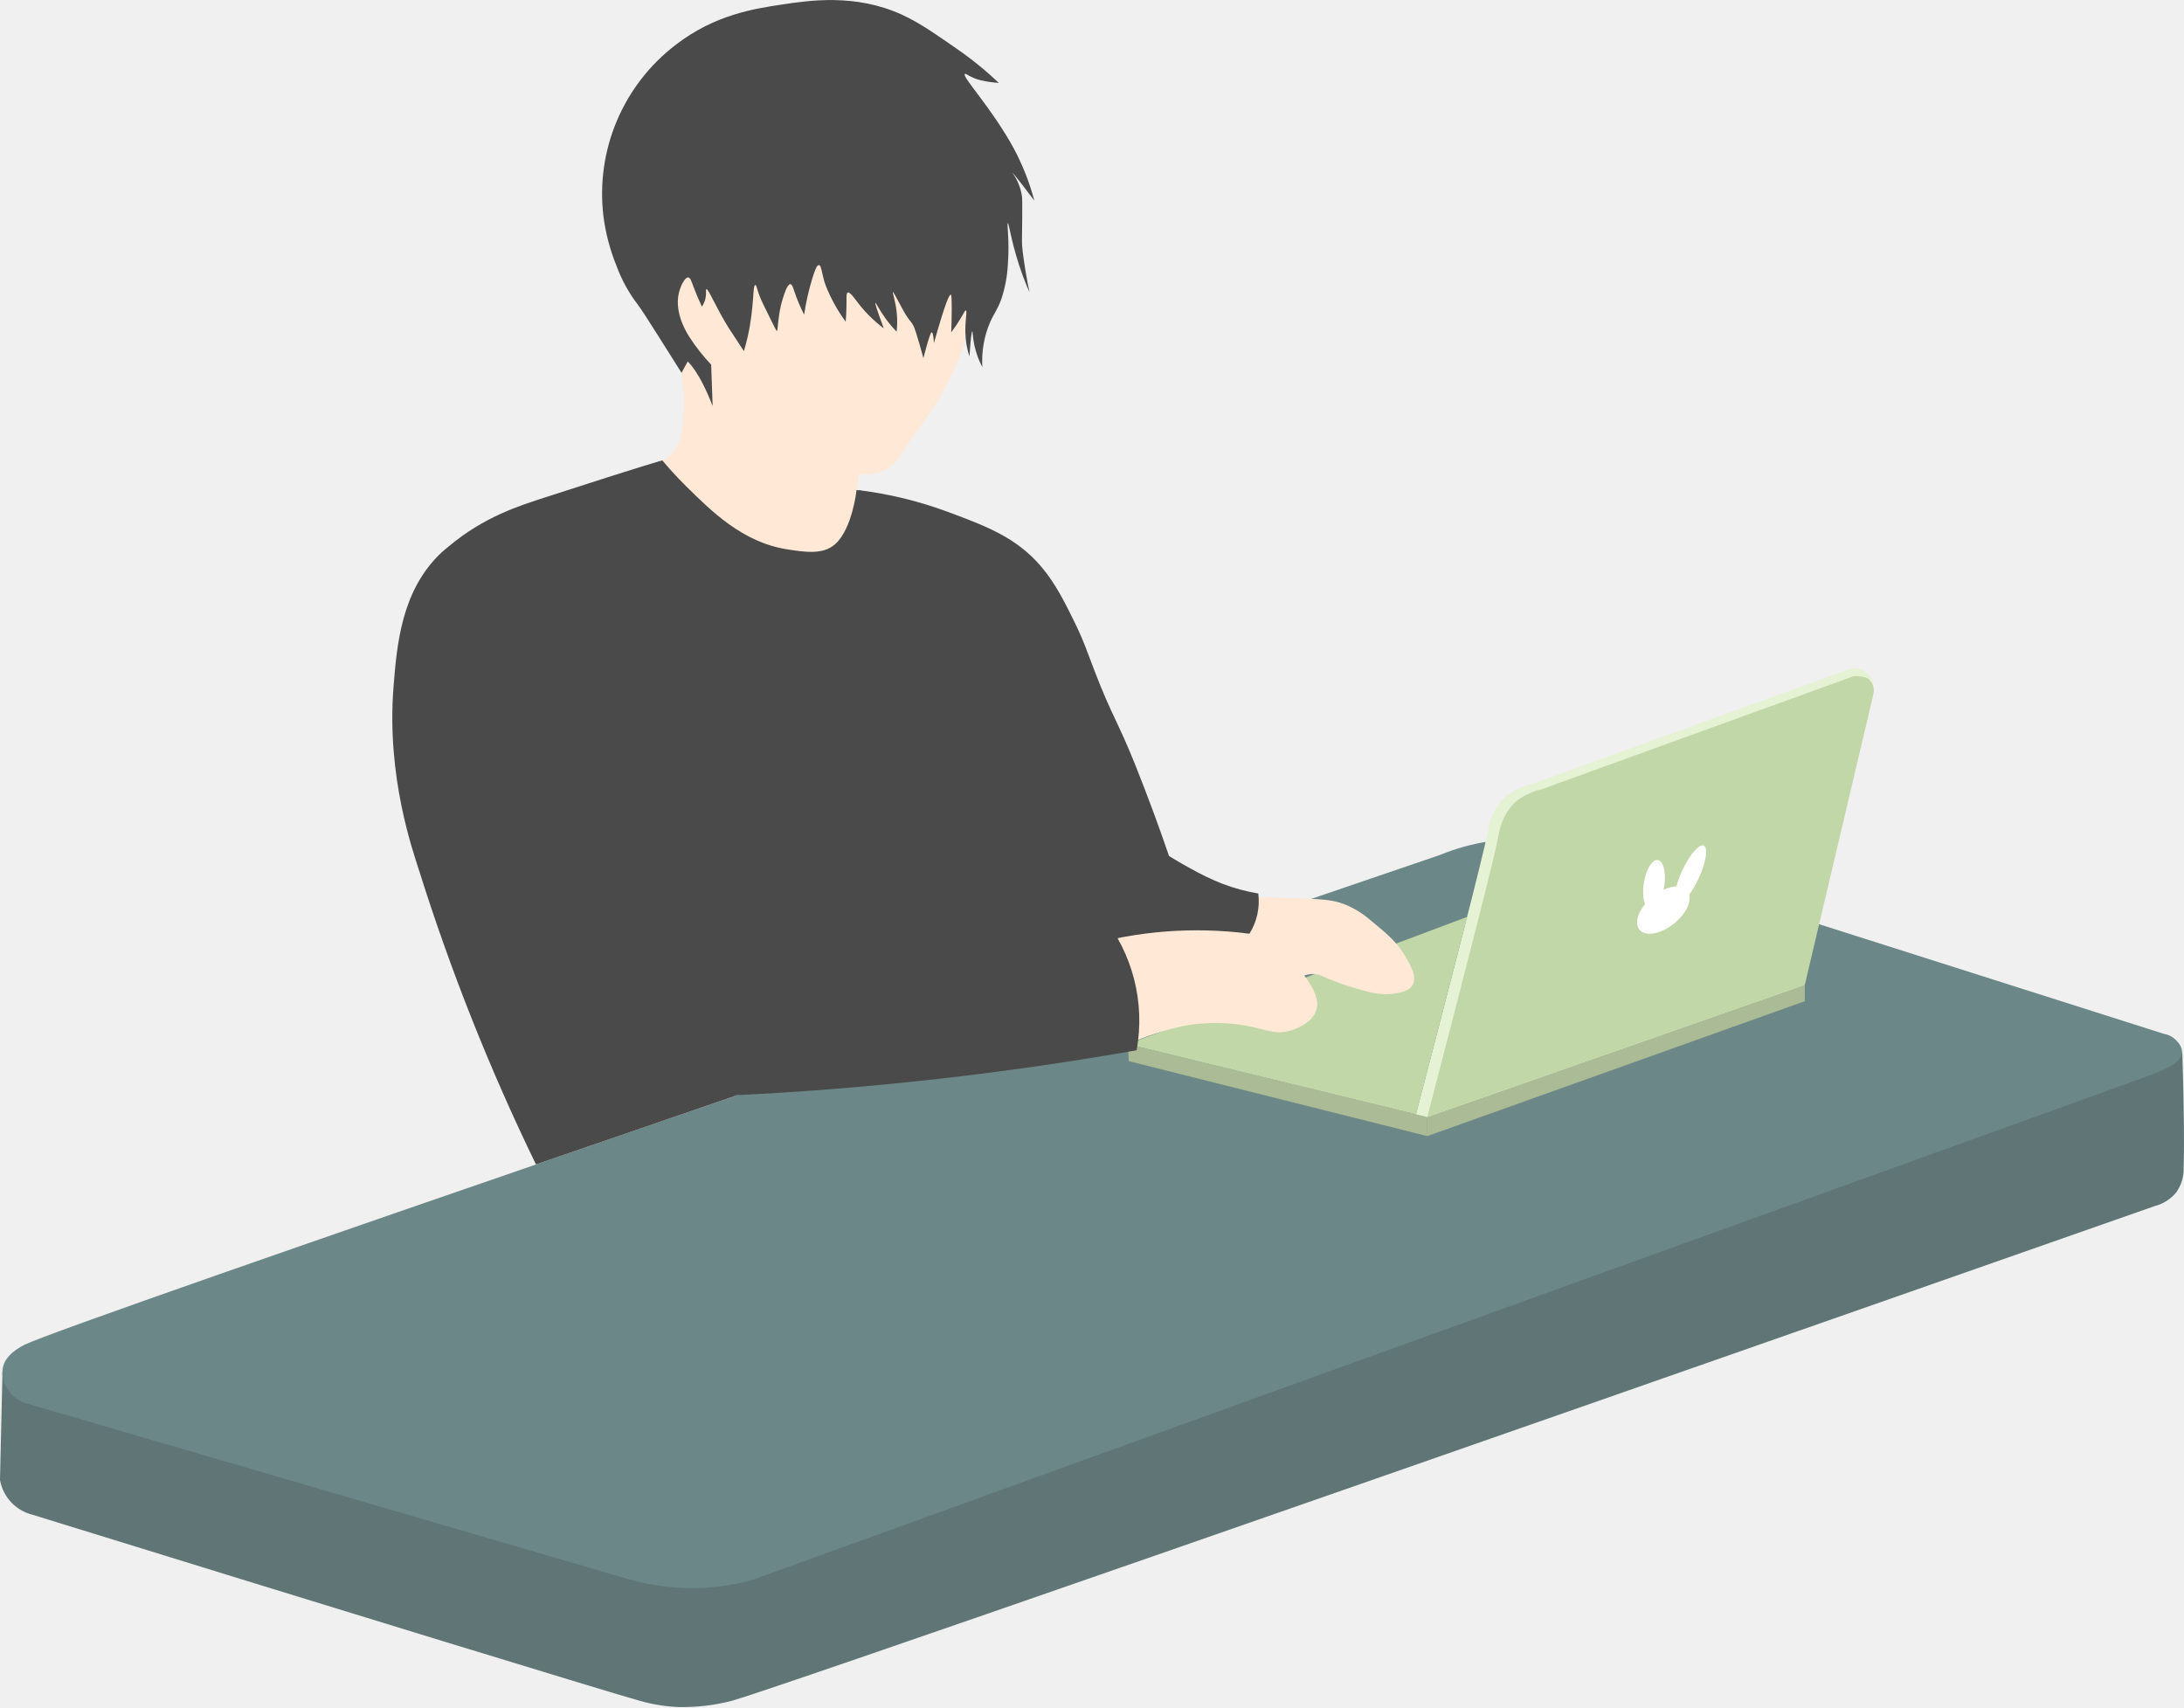
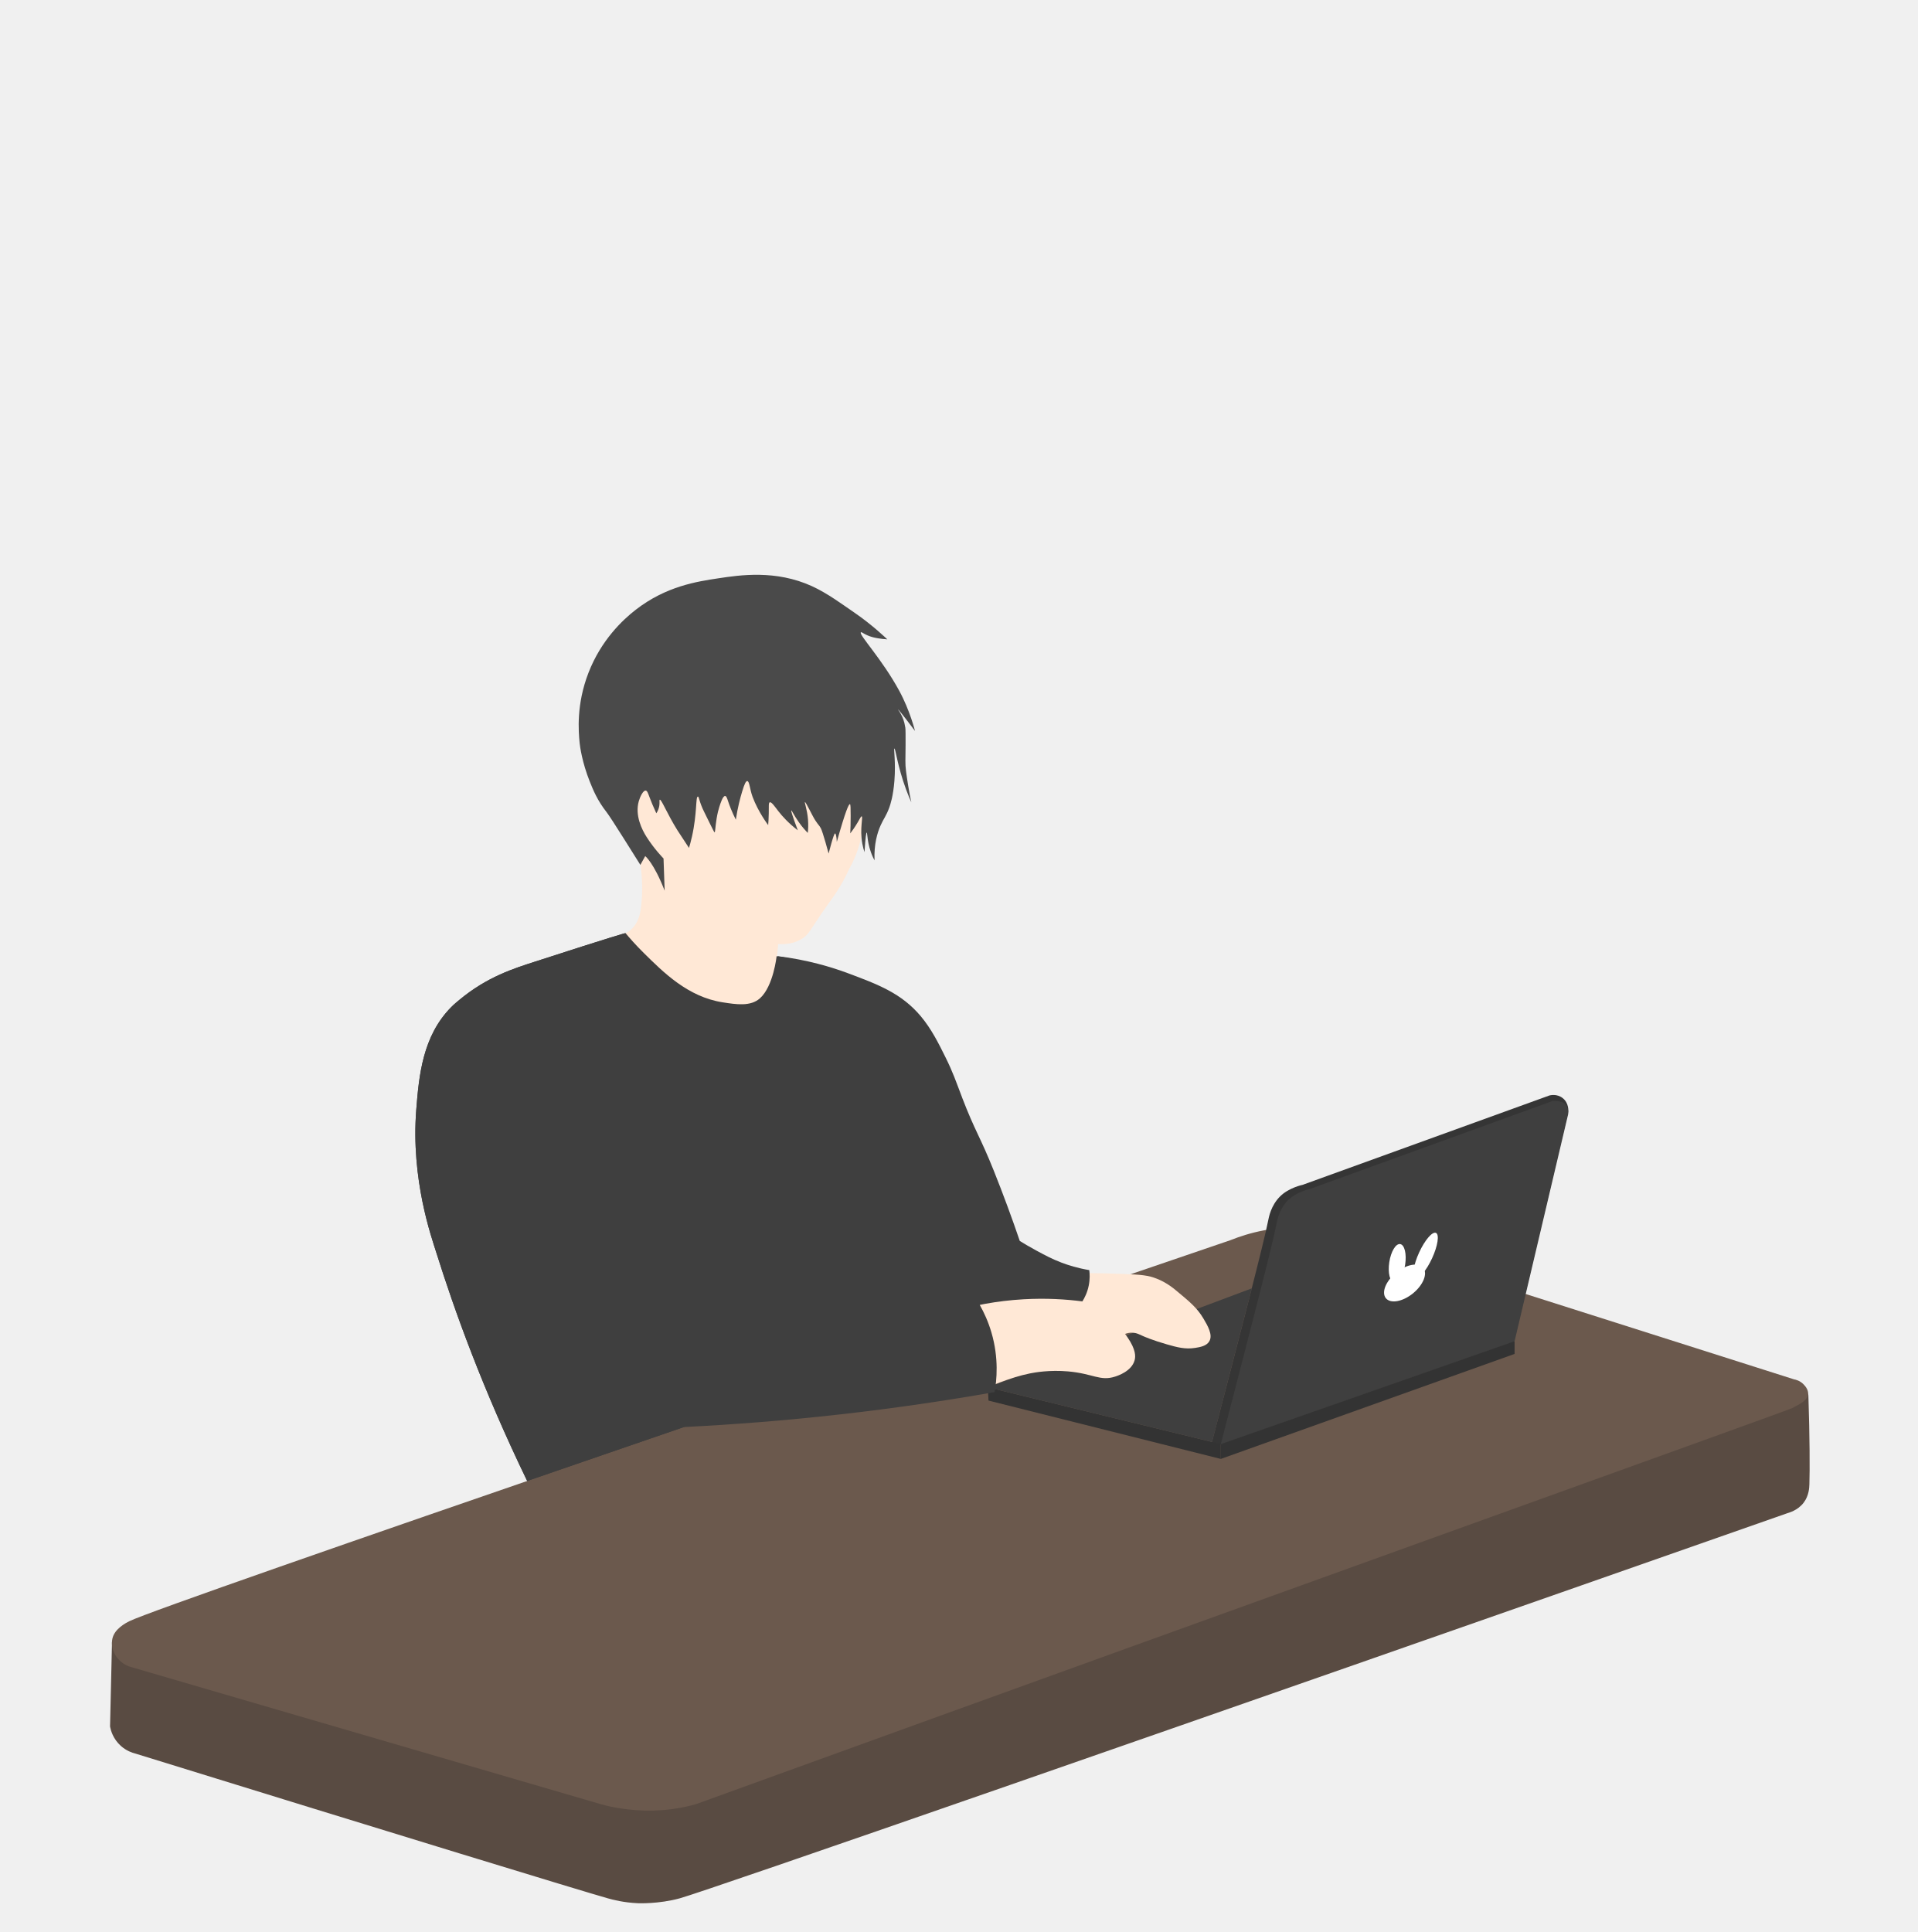
- <svg xmlns="http://www.w3.org/2000/svg" viewBox="0 0 712.17 556.64">
+ <svg xmlns="http://www.w3.org/2000/svg" viewBox="0 0 1129.61 1138.21">
  <defs>
-     <style>.cls-1{fill:#607575;stroke:#607575;stroke-linecap:round;stroke-linejoin:round;stroke-width:3px;}.cls-2{fill:#6c8787;}.cls-3{fill:#e5f2d4;}.cls-4{fill:#aabb96;}.cls-5{fill:#c2d7a8;}.cls-6{fill:#fff;}.cls-7{fill:#ffe8d6;}.cls-8{fill:#4a4a4a;}</style>
+     <style>
+       .cls-1 {
+         fill: #3f3f3f;
+       }
+ 
+       .cls-1, .cls-2, .cls-3, .cls-4, .cls-5, .cls-6, .cls-7 {
+         stroke-width: 0px;
+       }
+ 
+       .cls-8 {
+         fill: #594b42;
+         stroke: #594b42;
+         stroke-linecap: round;
+         stroke-linejoin: round;
+         stroke-width: 4.22px;
+       }
+ 
+       .cls-2 {
+         fill: #ffe8d6;
+       }
+ 
+       .cls-3 {
+         fill: #333;
+       }
+ 
+       .cls-4 {
+         fill: #fff;
+       }
+ 
+       .cls-5 {
+         fill: #6b594d;
+       }
+ 
+       .cls-6 {
+         fill: #353535;
+       }
+ 
+       .cls-7 {
+         fill: #4a4a4a;
+       }
+     </style>
  </defs>
+   <g id="Layer_7" data-name="Layer 7">
+     <path class="cls-1" d="m368.51,549.71s-6.5,1.65-53.43,16.87c-12.06,3.91-28.05,8.82-44.43,22.48-1.4,1.16-3.07,2.51-4.78,4.24-16.9,17.07-19.05,40.43-20.62,60.46-3.22,41.05,8.94,75.01,11.72,83.89,10.77,34.42,27.48,80.8,53.62,134.84,9.25,19.11,31.07,34.92,55.53,34.2,31.92-.94,51.79-34.82,54.14-38.98,6.54,5.1,16.71,12.43,30.03,19.64,26.31,14.24,75.26,40.74,107.49,21.04,23.75-14.51,32.94-50.76,28.2-88.26,1.23-6.86,2.61-19.88-1.87-35.15-3.71-12.63-9.9-21.59-14.06-26.71-24.28-10.08-36.07-8.92-42.34-5.62-2.55,1.34-8.04,5.06-16.56,6.56-4.27.75-6.23.41-10.62,1.56-7.24,1.9-11.96,5.47-13.12,6.25-5.38,3.6-21.23,5.67-68.74-2.19-6.43-3.33-15.39-8.96-23.43-18.28-10.76-12.46-11.26-25.09-19.28-38.47-12.56-20.95-21.3-28.55-27.12-47.3-5.1-16.43-11.65-53.37,19.68-111.08Z" />
+   </g>
  <g id="Table">
-     <path class="cls-1" d="M210.67,558.67l-.81,35a12.73,12.73,0,0,0,9.47,10c108.3,33.5,187.32,57.66,198,60.66a53.13,53.13,0,0,0,12.34,2,62.42,62.42,0,0,0,17-2c11.1-3,202.57-69.62,464-161.33a11.83,11.83,0,0,0,6.16-3.92,11.63,11.63,0,0,0,2.09-6.83c.2-5.93.16-19.4-.42-37.17L425.9,626Z" transform="translate(-208.36 -111.22)" />
-     <path class="cls-2" d="M677.88,390C571.5,426.25,230.94,542.44,216.44,549.67c-1.62.81-6.24,3.24-7.11,7.33-1,4.62,1.92,9.75,7.09,11.65L414,626.33A76.18,76.18,0,0,0,432,629a73.33,73.33,0,0,0,12.33-.67,70.52,70.52,0,0,0,9.51-2C711.54,533,911,461.48,913.1,460.42c3.51-1.79,6.56-3.35,6.79-5.86.18-1.95-1.39-3.6-1.89-4.12a7.3,7.3,0,0,0-4-2.11l-188.67-60A75.1,75.1,0,0,0,710,385,69.74,69.74,0,0,0,677.88,390Z" transform="translate(-208.36 -111.22)" />
+     <path class="cls-8" d="m68.09,967.77c-.38,16.4-.76,32.81-1.14,49.21.32,1.64,1.45,6.22,5.59,9.96,2.95,2.67,6.08,3.69,7.73,4.1,152.27,47.11,263.38,81.08,278.4,85.3,2.88.81,9.1,2.46,17.34,2.81,0,0,11.81.51,23.9-2.81,15.61-4.28,284.82-97.89,652.4-226.84.92-.32,5.6-1.45,8.67-5.51,2.67-3.53,2.86-7.57,2.93-9.61.29-8.34.23-27.27-.59-52.26-230.87,80.11-461.75,160.23-692.62,240.34-100.87-31.57-201.75-63.13-302.62-94.7Z" />
+     <path class="cls-5" d="m725.01,730.6c-149.57,50.98-628.41,214.36-648.8,224.51-2.29,1.14-8.78,4.56-10,10.31-1.38,6.49,2.69,13.7,9.96,16.38,92.6,27.04,185.21,54.07,277.81,81.11,1.97.58,12.11,3.36,25.31,3.75,8.02.24,14.33-.51,17.34-.94,5.3-.75,9.82-1.81,13.37-2.81,362.34-131.3,642.82-231.79,645.74-233.28,4.93-2.52,9.21-4.71,9.54-8.25.25-2.73-1.96-5.05-2.66-5.78-2.14-2.25-4.71-2.81-5.62-2.97l-265.27-84.36s-10.69-3.69-21.56-4.69c-18.71-1.71-34.53,2.8-45.16,7.01Z" />
  </g>
  <g id="Laptop">
-     <path class="cls-3" d="M669.4,477.15l127.19-44.54q11.4-48.23,22.78-96.44a6.7,6.7,0,0,0-2.37-5.73,6.6,6.6,0,0,0-5.54-1.06L708,366.83s-5.73,1.16-9.4,4.81a19.31,19.31,0,0,0-5,10.32C691.82,391.1,682.45,427.13,669.4,477.15Z" transform="translate(-208.36 -111.22)" />
-     <path class="cls-4" d="M576.44,457.22l-.27-5.55,97.61,23.77v6.23Z" transform="translate(-208.36 -111.22)" />
-     <path class="cls-4" d="M796.89,432.33,673.78,475.44v6.23l123.11-44Z" transform="translate(-208.36 -111.22)" />
-     <path class="cls-5" d="M673.78,475.44l123.11-43.11,22.44-95.11a5.2,5.2,0,0,0-1.5-4.47c-1.31-1.23-4.94-1.08-4.94-1.08L711.11,368.56s-5.56,1.12-9.11,4.66a18.75,18.75,0,0,0-4.89,10C695.39,392.09,686.36,427,673.78,475.44Z" transform="translate(-208.36 -111.22)" />
-     <path class="cls-5" d="M670.11,474.56l-93.94-22.89,110.6-41.48Q678.45,442.38,670.11,474.56Z" transform="translate(-208.36 -111.22)" />
-     <ellipse class="cls-6" cx="750.77" cy="408.02" rx="10.09" ry="5.6" transform="translate(-297.39 454.47) rotate(-39.16)" />
-     <ellipse class="cls-6" cx="747.69" cy="399.7" rx="8.18" ry="3.37" transform="translate(31.39 967.31) rotate(-81.32)" />
-     <ellipse class="cls-6" cx="759.63" cy="396.4" rx="10.36" ry="2.97" transform="translate(-126.78 809.04) rotate(-65.25)" />
+     <path class="cls-6" d="m713.08,853.15c59.62-20.87,119.23-41.75,178.85-62.62,10.68-45.2,21.35-90.4,32.03-135.6.03-.26.5-5.08-3.34-8.05-3.41-2.64-7.36-1.61-7.79-1.49-48.47,17.55-96.94,35.1-145.4,52.65,0,0-8.07,1.64-13.22,6.77-5.44,5.41-6.65,12.22-7.1,14.5-2.5,12.86-15.66,63.52-34.02,133.84Z" />
+     <path class="cls-3" d="m582.39,825.13l-.39-7.81c45.75,11.14,91.5,22.29,137.24,33.43v8.75c-45.62-11.46-91.24-22.91-136.85-34.37Z" />
+     <path class="cls-3" d="m892.34,790.14c-57.7,20.21-115.4,40.41-173.1,60.62v8.75c57.7-20.62,115.4-41.24,173.1-61.87v-7.5Z" />
+     <path class="cls-1" d="m719.24,850.76l173.1-60.62,31.56-133.73c.05-.27.57-3.79-2.11-6.29-1.85-1.72-6.95-1.52-6.95-1.52l-143.1,51.87s-7.82,1.59-12.81,6.56c-5.26,5.24-6.45,11.88-6.87,14.06-2.41,12.47-15.12,61.55-32.81,129.67Z" />
+     <path class="cls-1" d="m714.08,849.51c-44.03-10.73-88.06-21.46-132.09-32.18l155.52-58.32c-7.81,30.17-15.62,60.33-23.43,90.5Z" />
+     <ellipse class="cls-4" cx="827.5" cy="755.95" rx="14.19" ry="7.87" transform="translate(-291.5 692.27) rotate(-39.16)" />
+     <ellipse class="cls-4" cx="823.16" cy="744.26" rx="11.5" ry="4.73" transform="translate(-36.77 1445.71) rotate(-81.32)" />
+     <ellipse class="cls-4" cx="839.95" cy="739.62" rx="14.56" ry="4.18" transform="translate(-183.41 1192.71) rotate(-65.25)" />
  </g>
  <g id="Me">
-     <path class="cls-7" d="M572.76,417.12a57.43,57.43,0,0,1,20.74-4.95,50.19,50.19,0,0,1,22.28,3.5,43.11,43.11,0,0,1,18.89,15c3.6,5.28,3.43,8.07,3,9.66-1.28,4.63-7.09,6.49-8.17,6.84-6.32,2-9.17-1.24-19.67-2.17a57.42,57.42,0,0,0-16,.83,96.08,96.08,0,0,0-17.66,5.84h0Z" transform="translate(-208.36 -111.22)" />
-     <path class="cls-7" d="M617.33,403.79c5.93,0,11.2.2,15.67.38,7.56.3,10.45.58,14,2a24.69,24.69,0,0,1,2.67,1.24,29.32,29.32,0,0,1,5.09,3.44c6.07,5,9.11,7.54,11.74,12,1.77,3,4,6.81,2.5,9.5-1.12,2-3.77,2.49-6,2.84-4.18.64-7.52-.27-11.83-1.5a80.41,80.41,0,0,1-9.67-3.34c-2-.89-2.77-1.36-4.28-1.51-3.3-.33-4.6,1.41-7.55,1.68-3.68.34-6.7-1.91-8.17-3,0,0-2.34-1.74-7.67-11Q615.59,410.14,617.33,403.79Z" transform="translate(-208.36 -111.22)" />
-     <path class="cls-7" d="M406.44,268.78c-2.25,5.08,11.41,13.46,9.16,19.63-1.05,2.9-5.06,5.56-4.1,9.4a6,6,0,0,0,.39,1.15c2.45,5.38,25.89,13.35,51.86,4.62a63.84,63.84,0,0,0,6.17-2.5,20.5,20.5,0,0,0,9-4.83c4.09-3.86,5.29-8.53,7.16-16.17a87,87,0,0,0,2.34-15.75c.11-.74.3-1.88.58-3.25.78-3.81,1.59-6.18,2.25-8.5,1.12-3.92,2.07-7.26,1.92-9-.78-8.85-32.78-5.7-53.54-21.6-17.74-13.6-22.31-37.31-22.52-37.2-.62.31,16.32,37.89,14,62.89-.22,2.35-.23,8.46-4.44,12.22-1.12,1-2.17,1.51-4.84,2.61C409.77,267.46,407.33,266.78,406.44,268.78Z" transform="translate(-208.36 -111.22)" />
-     <path class="cls-8" d="M424.33,261.33s-4.62,1.18-38,12c-8.58,2.79-19.95,6.28-31.6,16-1,.83-2.18,1.78-3.4,3-12,12.15-13.55,28.76-14.66,43C334.38,364.53,343,388.68,345,395a700.32,700.32,0,0,0,38.13,95.9l65.7-22.6c20.68-1,42.56-2.72,65.5-5.3s44.39-5.76,64.67-9.33a54.34,54.34,0,0,0-11.33-44c-17.27-7.17-25.66-6.35-30.11-4a35,35,0,0,1-11.78,4.66c-3,.54-4.43.29-7.56,1.11a28.6,28.6,0,0,0-9.33,4.45c-3.82,2.56-15.1,4-48.89-1.56a55.93,55.93,0,0,1-16.67-13c-7.65-8.86-8-17.84-13.71-27.36-8.93-14.9-15.15-20.31-19.29-33.64C406.71,328.65,402,302.38,424.33,261.33Z" transform="translate(-208.36 -111.22)" />
-     <path class="cls-8" d="M424.33,261.33c1.71,2.05,4.29,5,7.67,8.34,8.2,8.09,18.45,18.39,33,20.66,5.78.91,11.74,1.84,15.67-1.66,5.65-5,7-17.67,7-17.67a158,158,0,0,1,18,3.83A118.21,118.21,0,0,1,528.33,283c.56.28,11.14,5.59,17,10.83,13.86,12.39,10.58,32.66,13.31,64.17a307.39,307.39,0,0,0,9,51.67c-34.54,6.16-47.71,8.73-52.92,9.88-1.3.28-5.85,1.3-12.08,2.23-2.6.38-5.5.75-8.67,1.05a150.29,150.29,0,0,1-38.83-1.33A176.42,176.42,0,0,1,416,359.44c-7.22-19.8-16.87-46.38-6.17-74.44A77.36,77.36,0,0,1,424.33,261.33Z" transform="translate(-208.36 -111.22)" />
-     <path class="cls-8" d="M565.33,330.11c5.58,14.53,7.55,16.33,13.36,30.85q6,15.09,10.87,29.37c1.67,1,4,2.45,6.88,4a82.31,82.31,0,0,0,10.67,5.11,61.66,61.66,0,0,0,11.56,3.12,19.92,19.92,0,0,1-2.89,13.11,132.73,132.73,0,0,0-53.56,4,306.32,306.32,0,0,0-9.11-44.89,275.38,275.38,0,0,0-18.67-48.89A169.76,169.76,0,0,0,520.89,303a130.9,130.9,0,0,0-21.78-23.78A118.75,118.75,0,0,0,488,271a128.69,128.69,0,0,1,29.56,7.17c12.48,4.65,22.35,8.34,30.44,17.94,4.53,5.37,7.55,11.48,10.51,17.47C561.59,319.79,562.8,323.52,565.33,330.11Z" transform="translate(-208.36 -111.22)" />
-     <path class="cls-7" d="M524.07,208.61c.39,2.55.39,11.64-3.72,21.24a46.31,46.31,0,0,1-2.25,4.56c-.44,1-1.1,2.37-2,4a78.61,78.61,0,0,1-6.53,10.26c-8,11.08-8.06,13.38-12.19,15.54-4,2.08-7.86,1.83-10.66,1.64-7.05-.46-11.89-3.73-16.34-6.75-5.73-3.88-14.77-10-17.12-18.15-.39-1.35-1.08-4.44-3.62-5.88-1.84-1.06-3.09-.46-5.39-1.29-2.54-.93-3.48-3-5.08-5.09-3.86-5.11-7.5-5.22-10.33-8-5.57-5.41-4.7-17.88-1.46-23.76C440,174.17,521.12,189.65,524.07,208.61Z" transform="translate(-208.36 -111.22)" />
-     <path class="cls-8" d="M454.66,204.15c.53-.06.47,2.1,2.71,6.55,1.11,2.2,4.09,8.45,4.27,8.43.35,0,.27-2.11.87-5.77a33.4,33.4,0,0,1,1.1-4.76c.52-1.64,1.51-4.78,2.48-4.71.55,0,.87,1.1,1.17,2a57.77,57.77,0,0,0,3.31,7.92A83.67,83.67,0,0,1,473.24,202c1-3.22,1.56-4.36,2.13-4.34.95,0,1,3.42,2.23,6.63a52.22,52.22,0,0,0,6.53,11.82c.1-1.14.22-2.89.25-5,.05-3-.12-4.29.41-4.5.74-.3,2.15,1.83,3.59,3.68a44.36,44.36,0,0,0,8.17,8c-2.52-6.74-2.89-8.26-2.72-8.33s1.15,2.15,3.22,5a36.27,36.27,0,0,0,3.69,4.4,28.85,28.85,0,0,0,.08-5.66c-.35-4.18-1.54-7.15-1.28-7.25s3.11,5.78,4.32,7.62c1.51,2.29,1.51,1.86,2.33,3.3S509.47,228,509.47,228s2.13-8.48,2.68-8.42c.37,0,.62,1.21.75,3.52,3.71-13.15,5-15.9,5.49-15.79.29.06.3,1.69.31,5,0,3-.08,5.49-.17,7.28a46.59,46.59,0,0,0,3.13-4.64c1-1.67,1.37-2.57,1.66-2.5.67.18-.89,5.13.26,11.43a25.91,25.91,0,0,0,.91,3.58c.42-6.53.72-8.21.93-8.2s0,4.74,2.59,10.28c.26.56.5,1,.68,1.36a32.12,32.12,0,0,1,2.58-14.74c1.29-2.88,2.32-3.85,3.62-7.45A42.37,42.37,0,0,0,537,197.57c.63-8.07-.4-13.51,0-13.56s1.28,7.37,4.85,17.06c.85,2.3,1.65,4.18,2.24,5.49-.41-1.86-.88-4.2-1.31-6.91-.81-5.14-1.22-7.71-1.17-10.49,0,0,.21-12.85,0-13.95,0-.12-.05-.24-.05-.24a17.16,17.16,0,0,0-3-7.32c.22-.15,7.09,9,7.09,9a79.75,79.75,0,0,0-6.59-16.81c-7.3-13.44-17.07-23.57-16.09-24.5.36-.34,1.55,1.11,5,2a35.24,35.24,0,0,0,6.1.91A115.66,115.66,0,0,0,520.17,127c-4.8-3.27-11.15-8-17.71-11-15.18-6.92-30.2-4.65-39.21-3.29s-21.87,3.31-34.61,13.17a61.13,61.13,0,0,0-23.51,55.82,64.93,64.93,0,0,0,4.25,16.18,47.8,47.8,0,0,0,7,12.72c2,2.59,12.16,19,14.22,22.19l2-3.69s3.65,2.91,8.14,14.5l-.48-13.49a60.54,60.54,0,0,1-7.09-9c-1.93-3-5-9.06-3.27-15,.55-1.93,1.83-4.54,2.89-4.43.64.07,1,1.09,1.65,2.9.61,1.62,1.53,3.89,2.8,6.62a7.69,7.69,0,0,0,.83-1.57c.89-2.31.26-4,.62-4.12.68-.26,3,5.81,7.4,12.82,0,0,.32.52,4.84,7.38.33-1.09.8-2.75,1.26-4.78C454.4,211.11,453.69,204.25,454.66,204.15Z" transform="translate(-208.36 -111.22)" />
+     <path class="cls-2" d="m577.21,768.75c6.1-2.73,16.21-6.36,29.16-6.96,5.78-.27,17.66-.7,31.32,4.92,5.56,2.28,17.93,8.44,26.56,21.09,5.07,7.43,4.83,11.35,4.22,13.59-1.79,6.51-9.97,9.12-11.48,9.61-8.89,2.86-12.89-1.74-27.65-3.05-10.99-.97-19.69.61-22.5,1.17-12.13,2.44-24.84,8.2-24.84,8.2h0l-4.79-48.58Z" />
+     <path class="cls-2" d="m639.87,750c8.34.07,15.75.29,22.03.53,10.63.42,14.69.82,19.68,2.81,1.38.55,2.61,1.13,3.76,1.74,3.35,1.79,5.68,3.62,7.15,4.84,8.55,7.07,12.82,10.61,16.51,16.85,2.49,4.2,5.66,9.57,3.52,13.36-1.58,2.8-5.3,3.5-8.44,3.98-5.87.91-10.58-.38-16.64-2.11-8.48-2.42-13.59-4.69-13.59-4.69-2.83-1.25-3.89-1.92-6.02-2.13-4.63-.46-6.47,1.98-10.62,2.36-5.18.48-9.42-2.68-11.48-4.22,0,0-3.29-2.45-10.78-15.47,1.64-5.96,3.28-11.92,4.92-17.88Z" />
+     <path class="cls-2" d="m343.36,560.18c-3.17,7.15,16.03,18.92,12.88,27.6-1.48,4.08-7.12,7.82-5.77,13.22,0,0,.17.8.55,1.62,3.45,7.56,36.4,18.77,72.92,6.5,4.35-1.46,8.67-3.52,8.67-3.52,3.17-.82,8.2-2.6,12.65-6.8,5.75-5.43,7.45-11.99,10.08-22.73,1.28-5.23,2.75-12.79,3.28-22.15.16-1.05.43-2.64.82-4.57,1.09-5.36,2.23-8.69,3.16-11.95,1.57-5.52,2.91-10.21,2.69-12.65-1.09-12.45-46.09-8.02-75.28-30.38-24.95-19.11-31.37-52.45-31.66-52.3-.88.44,22.94,53.28,19.68,88.42-.31,3.31-.33,11.89-6.25,17.18-1.57,1.41-3.04,2.13-6.8,3.67-16.95,6.98-20.39,6.02-21.64,8.83Z" />
+     <path class="cls-1" d="m368.51,549.71s-6.5,1.65-53.43,16.87c-12.06,3.91-28.05,8.82-44.43,22.48-1.4,1.16-3.07,2.51-4.78,4.24-16.9,17.07-19.05,40.43-20.62,60.46-3.22,41.05,8.94,75.01,11.72,83.89,10.77,34.42,27.48,80.8,53.62,134.84,30.79-10.59,61.58-21.18,92.36-31.77,29.08-1.44,59.85-3.82,92.11-7.46,32.06-3.61,62.41-8.1,90.92-13.12,1.23-6.86,2.61-19.88-1.87-35.15-3.71-12.63-9.9-21.59-14.06-26.71-24.28-10.08-36.07-8.92-42.34-5.62-2.55,1.34-8.04,5.06-16.56,6.56-4.27.75-6.23.41-10.62,1.56-7.24,1.9-11.96,5.47-13.12,6.25-5.38,3.6-21.23,5.67-68.74-2.19-6.43-3.33-15.39-8.96-23.43-18.28-10.76-12.46-11.26-25.09-19.28-38.47-12.56-20.95-21.3-28.55-27.12-47.3-5.1-16.43-11.65-53.37,19.68-111.08Z" />
+     <path class="cls-1" d="m368.51,549.71c2.4,2.88,6.03,7.03,10.78,11.72,11.53,11.38,25.94,25.86,46.4,29.06,8.12,1.27,16.5,2.58,22.03-2.34,7.95-7.08,9.84-24.84,9.84-24.84,6.57,1.01,15.27,2.64,25.31,5.39,9.03,2.48,19.68,5.42,31.87,11.48.79.39,15.66,7.86,23.9,15.23,19.48,17.42,14.87,45.92,18.71,90.22,1.56,17.97,4.88,42.89,12.69,72.65-48.57,8.67-67.08,12.28-74.41,13.89-1.83.4-8.22,1.83-16.98,3.13-3.66.54-7.73,1.06-12.19,1.49-23.04,2.21-42.06.19-54.6-1.87-19.7-20.4-41.19-49.19-55.07-87.25-10.15-27.85-23.72-65.22-8.67-104.67,5.87-15.38,14.33-26.47,20.39-33.28Z" />
+     <path class="cls-1" d="m566.76,646.41c7.85,20.42,10.61,22.96,18.78,43.38,5.65,14.14,10.72,27.93,15.28,41.3,2.35,1.46,5.65,3.44,9.69,5.62,4.96,2.68,9.29,5.03,15,7.19,3.9,1.47,9.38,3.22,16.25,4.37.28,2.14.44,5.33-.31,9.06-.85,4.25-2.53,7.44-3.75,9.37-9.68-1.26-21.41-2.01-34.68-1.25-16.13.92-29.88,3.81-40.62,6.87-3.23-25.45-8.2-46.79-12.81-63.12-10.38-36.77-22.75-61.82-26.25-68.74-9.42-18.63-16.81-29.07-19.06-32.18-13.75-19.06-26.76-30.21-30.62-33.43-6.12-5.1-11.6-8.93-15.62-11.56,17.74,2.16,31.83,6.45,41.57,10.08,17.54,6.55,31.42,11.73,42.8,25.23,6.36,7.55,10.61,16.14,14.78,24.56,4.32,8.74,6.03,13.97,9.59,23.25Z" />
+     <path class="cls-2" d="m508.74,475.58c.56,3.58.55,16.36-5.22,29.85-1.16,2.71-2.31,4.89-3.17,6.41-.62,1.37-1.54,3.34-2.76,5.65-3.46,6.56-6.65,10.93-9.18,14.43-11.22,15.57-11.34,18.81-17.14,21.85-5.57,2.93-11.06,2.57-14.99,2.31-9.91-.65-16.72-5.26-22.97-9.49-8.07-5.46-20.78-14.06-24.08-25.52-.55-1.9-1.52-6.24-5.09-8.28-2.6-1.48-4.35-.64-7.58-1.81-3.58-1.3-4.91-4.18-7.15-7.15-5.43-7.19-10.55-7.34-14.53-11.2-7.83-7.61-6.6-25.14-2.05-33.41,17.65-32.07,131.76-10.3,135.9,16.36Z" />
+     <path class="cls-7" d="m411.16,469.3c.74-.08.66,2.95,3.81,9.22,1.56,3.09,5.74,11.87,6,11.85.48-.04.38-2.98,1.23-8.12.53-3.23,1.11-5.31,1.54-6.69.73-2.31,2.12-6.72,3.48-6.62.78.05,1.23,1.54,1.65,2.83.91,2.75,2.34,6.53,4.65,11.14,1.08-7.14,2.57-12.76,3.75-16.65,1.38-4.53,2.19-6.13,2.99-6.1,1.34.06,1.46,4.8,3.14,9.31,3.37,9.03,9.18,16.62,9.18,16.62.14-1.6.3-4.06.35-7.09.06-4.22-.16-6.03.57-6.32,1.04-.42,3.03,2.58,5.05,5.18,2.4,3.09,6.05,7.13,11.48,11.3-3.54-9.47-4.06-11.61-3.83-11.71.29-.12,1.63,3.01,4.53,7.07,1.97,2.76,3.86,4.83,5.19,6.18.21-1.88.4-4.64.12-7.96-.5-5.88-2.17-10.05-1.8-10.19.53-.19,4.37,8.13,6.07,10.71,2.12,3.22,2.12,2.62,3.27,4.64,1.15,2.02,4.62,14.96,4.62,14.96,0,0,2.99-11.93,3.77-11.85.51.05.86,1.7,1.05,4.96,5.21-18.49,7.05-22.36,7.73-22.21.41.09.41,2.38.43,6.97.01,4.2-.11,7.72-.24,10.25,1.11-1.44,2.71-3.65,4.4-6.53,1.38-2.35,1.93-3.62,2.34-3.51.94.24-1.25,7.21.36,16.06.39,2.14.9,3.88,1.29,5.04.59-9.18,1.01-11.54,1.31-11.53.5,0,.06,6.68,3.65,14.46.36.79.7,1.44.95,1.91-.38-9.6,1.65-16.31,3.63-20.72,1.82-4.05,3.26-5.42,5.09-10.48.59-1.65,2.28-6.62,2.99-15.63.89-11.34-.55-18.99,0-19.07.65-.09,1.8,10.36,6.83,23.99,1.19,3.23,2.32,5.88,3.14,7.72-.58-2.61-1.24-5.9-1.84-9.72-1.14-7.22-1.71-10.83-1.65-14.74,0,0,.29-18.07-.05-19.62-.04-.17-.08-.34-.08-.34-.93-6.55-4.36-10.18-4.19-10.3.31-.21,9.97,12.65,9.97,12.65,0,0-2.95-12.01-9.27-23.64-10.26-18.89-24-33.14-22.62-34.45.5-.48,2.18,1.57,6.99,2.86,3.88,1.04,8.65,1.28,8.58,1.27,0,0-8.74-8.5-19.51-15.83-6.76-4.6-15.68-11.3-24.91-15.51-21.34-9.72-42.46-6.53-55.13-4.62-12.68,1.92-30.75,4.65-48.65,18.52-7.73,5.99-20.37,17.88-27.84,37.11-7.28,18.73-5.88,34.7-5.22,41.37.21,2.14,1.47,11.49,5.97,22.75,1.97,4.93,4.49,11.1,9.81,17.89,2.86,3.64,17.1,26.68,20,31.19l2.87-5.19s5.12,4.1,11.44,20.39c-.22-6.32-.44-12.65-.66-18.97,0,0-5.29-5.31-9.97-12.65-2.71-4.24-7.02-12.75-4.6-21.13.78-2.72,2.58-6.39,4.07-6.23.89.1,1.35,1.53,2.31,4.08.86,2.27,2.15,5.47,3.94,9.31.36-.53.8-1.27,1.16-2.21,1.26-3.25.37-5.61.88-5.8.96-.36,4.24,8.17,10.4,18.03,0,0,.46.73,6.81,10.38.47-1.54,1.12-3.87,1.76-6.72,3.09-13.75,2.08-23.39,3.45-23.53Z" />
  </g>
</svg>
